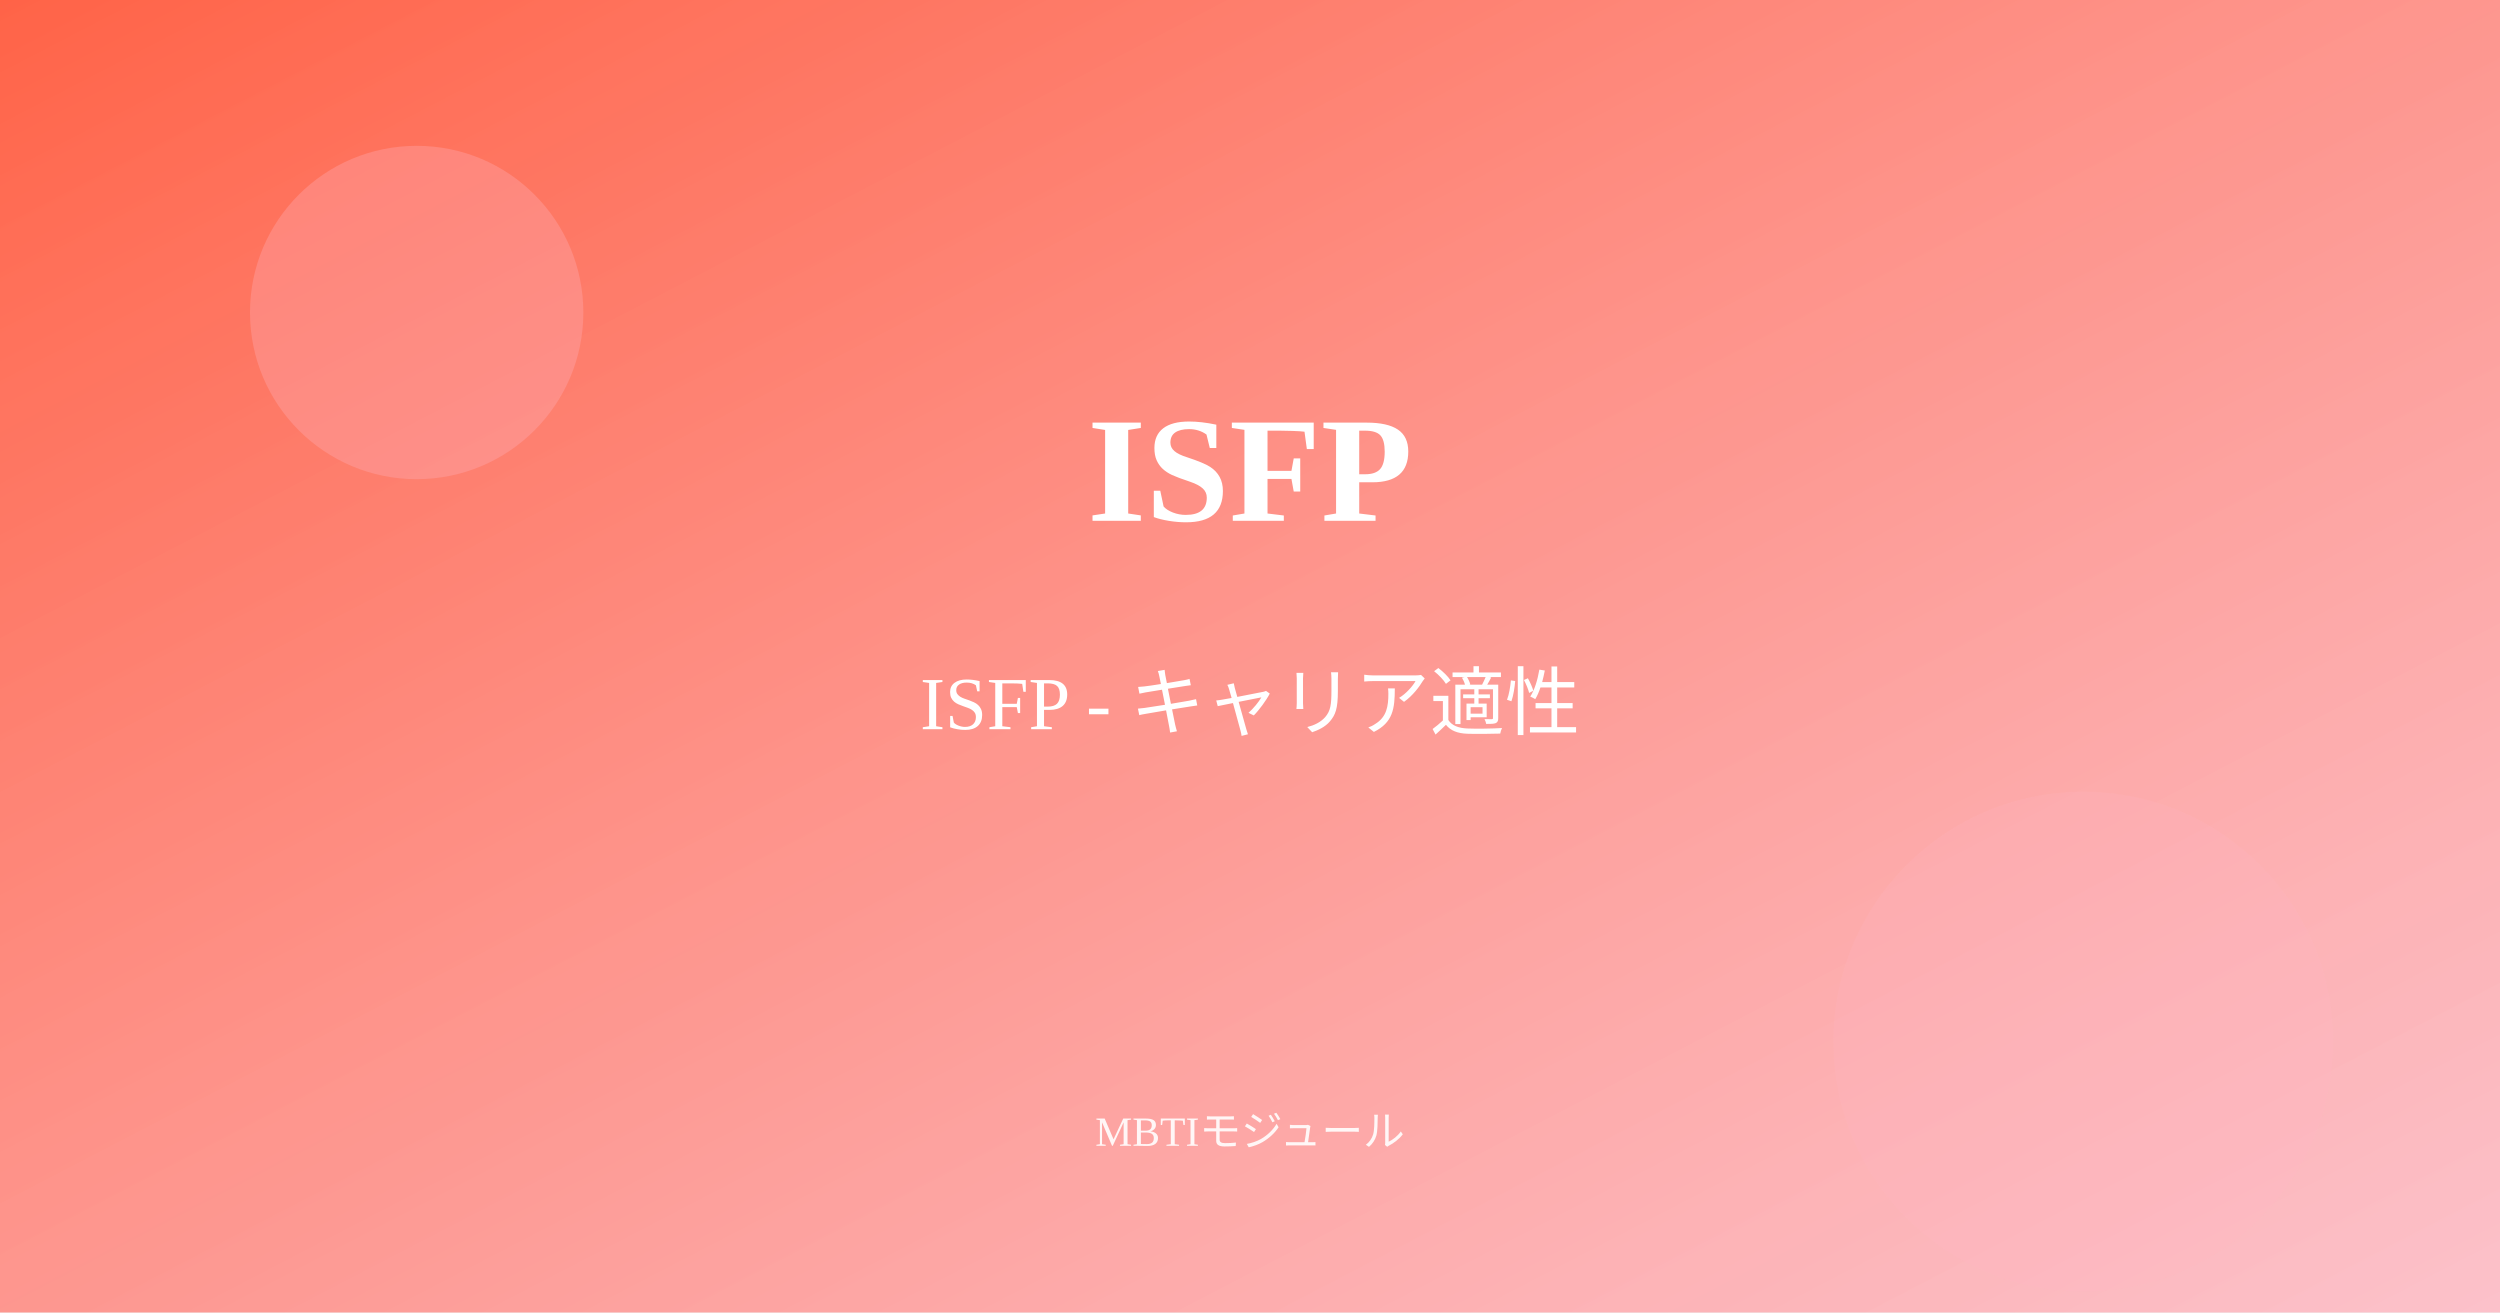
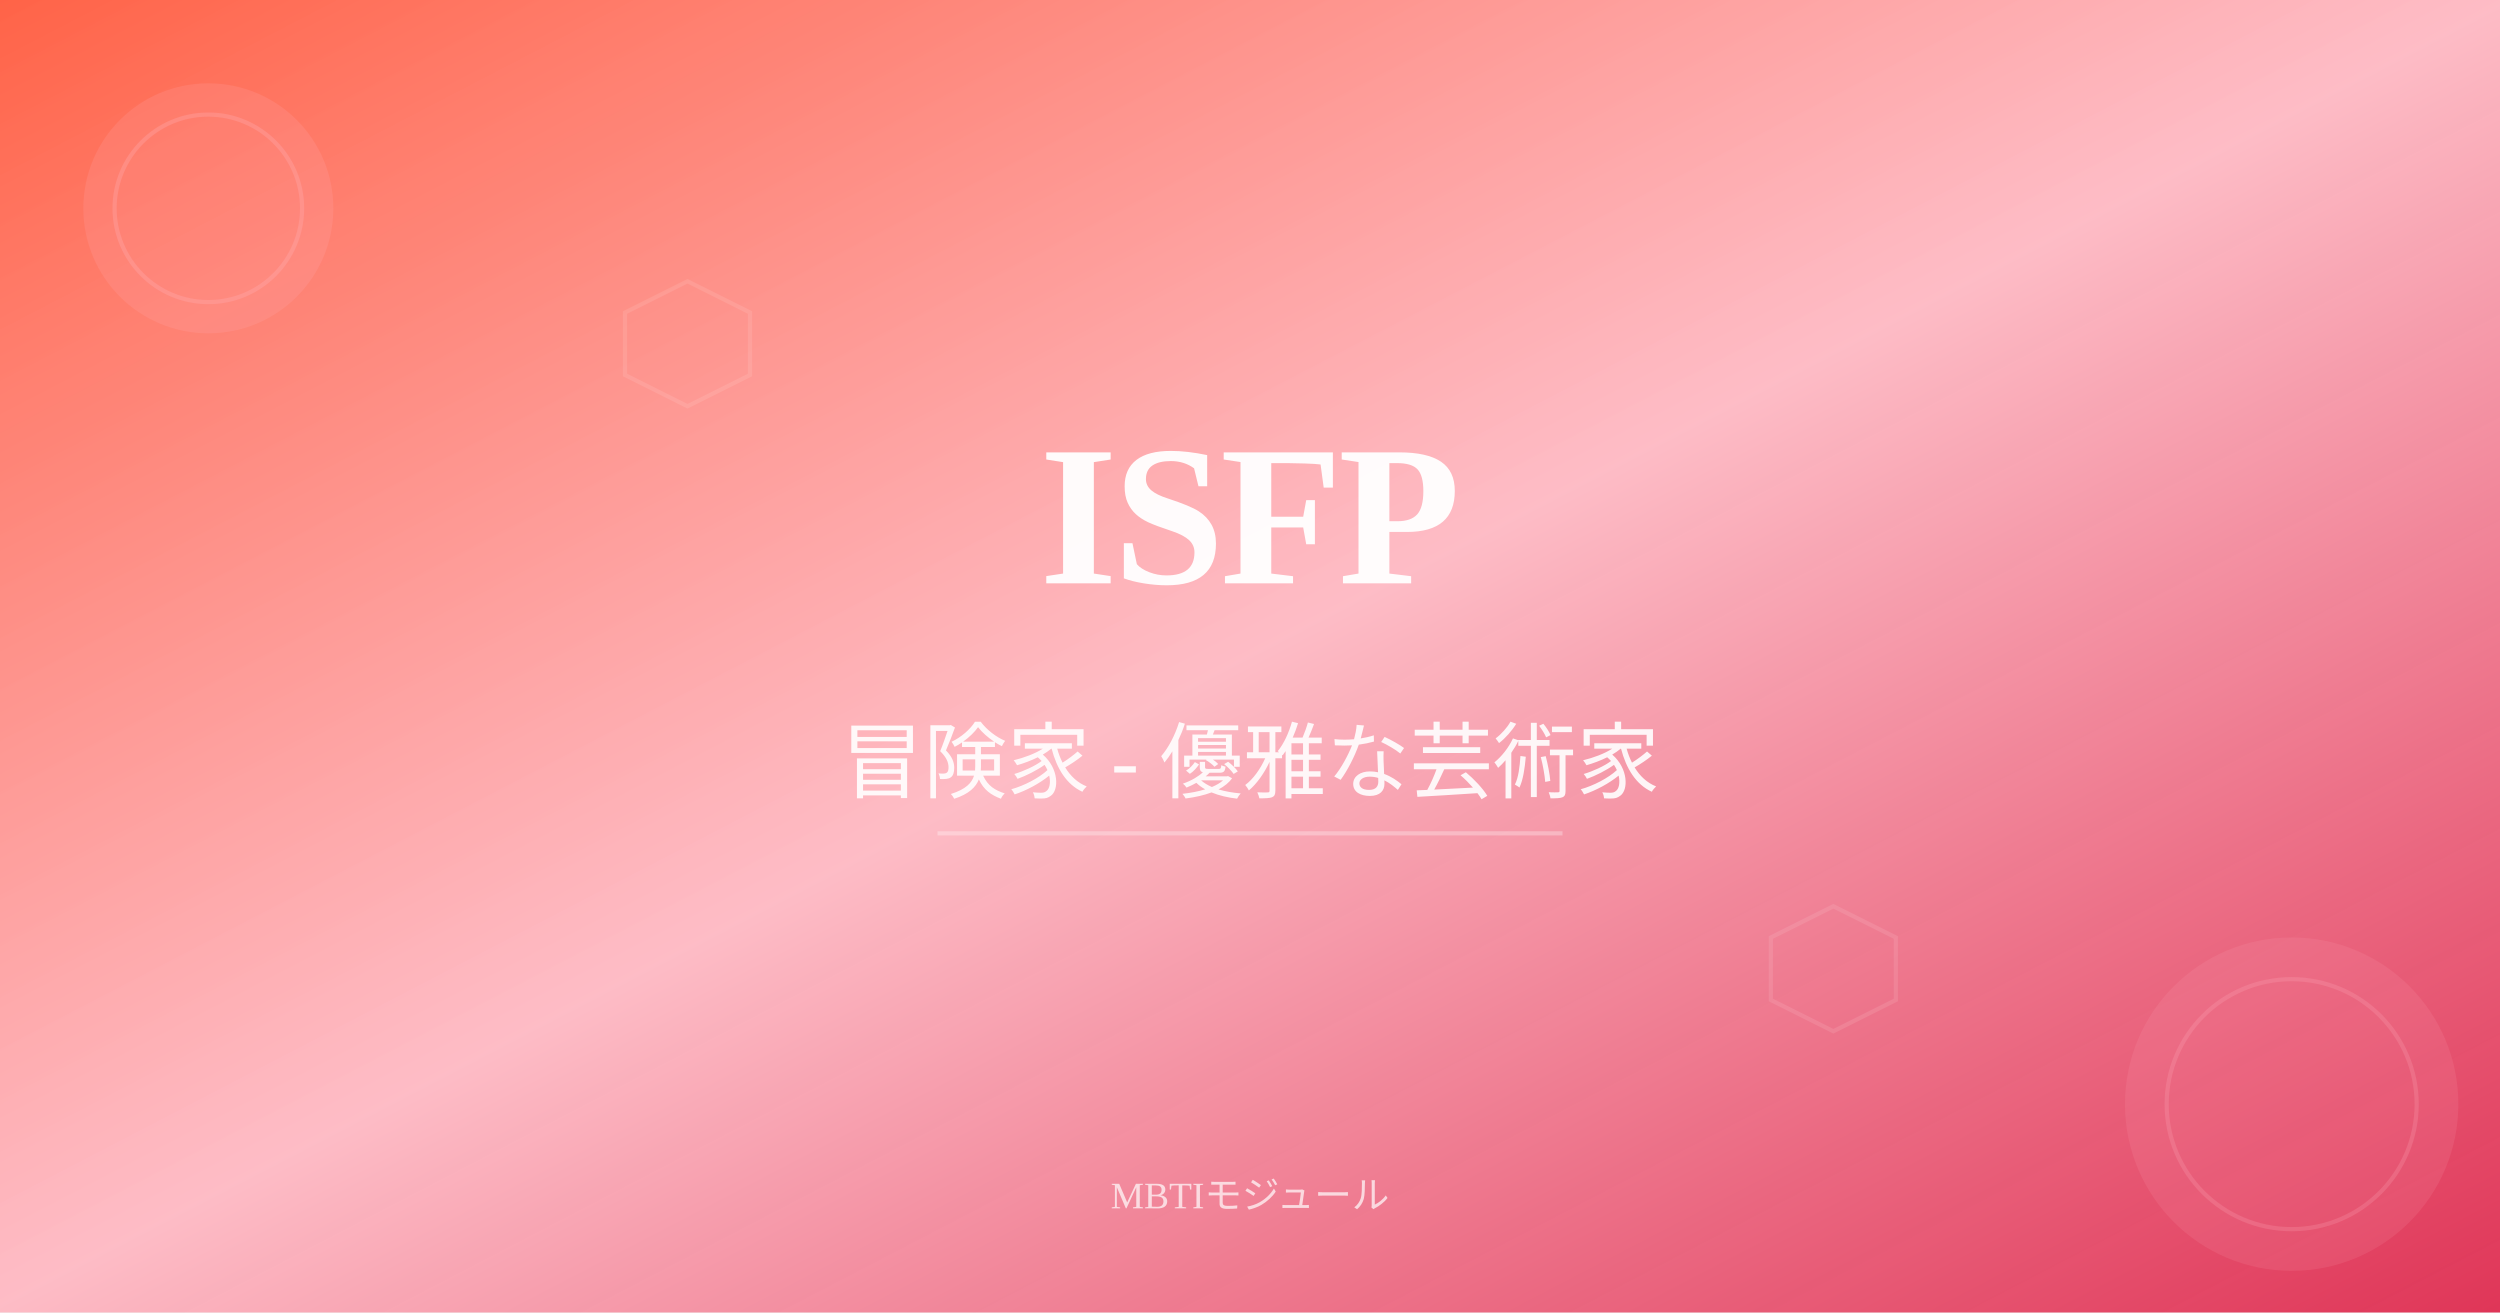
- <svg xmlns="http://www.w3.org/2000/svg" width="1200" height="630">
+ <svg xmlns="http://www.w3.org/2000/svg" width="1200" height="630" viewBox="0 0 1200 630">
  <defs>
-     <linearGradient id="grad" x1="0%" y1="0%" x2="100%" y2="100%">
+     <linearGradient id="grad-isfp" x1="0%" y1="0%" x2="100%" y2="100%">
      <stop offset="0%" style="stop-color:#FF6347;stop-opacity:1" />
-       <stop offset="100%" style="stop-color:#FFB6C1;stop-opacity:0.8" />
+       <stop offset="50%" style="stop-color:#FFB6C1;stop-opacity:0.9" />
+       <stop offset="100%" style="stop-color:#DC143C;stop-opacity:0.85" />
    </linearGradient>
+     <filter id="shadow">
+       <feDropShadow dx="0" dy="4" stdDeviation="8" flood-opacity="0.3" />
+     </filter>
  </defs>
-   <rect width="1200" height="630" fill="url(#grad)" />
-   <circle cx="200" cy="150" r="80" fill="#FFB6C1" opacity="0.3" />
-   <circle cx="1000" cy="500" r="120" fill="#FFB6C1" opacity="0.2" />
-   <text x="600" y="250" font-size="72" font-weight="bold" text-anchor="middle" fill="white">ISFP</text>
-   <text x="600" y="350" font-size="36" text-anchor="middle" fill="white">ISFP - キャリア適性</text>
-   <text x="600" y="550" font-size="20" text-anchor="middle" fill="white" opacity="0.9">MBTIモジュール</text>
+   <rect width="1200" height="630" fill="url(#grad-isfp)" />
+   <circle cx="100" cy="100" r="60" fill="#FFB6C1" opacity="0.15" />
+   <circle cx="100" cy="100" r="45" fill="none" stroke="#FFB6C1" stroke-width="2" opacity="0.25" />
+   <circle cx="1100" cy="530" r="80" fill="#FFB6C1" opacity="0.12" />
+   <circle cx="1100" cy="530" r="60" fill="none" stroke="#FFB6C1" stroke-width="2" opacity="0.2" />
+   <g opacity="0.1">
+     <polygon points="300,150 330,135 360,150 360,180 330,195 300,180" fill="none" stroke="white" stroke-width="2" />
+     <polygon points="850,450 880,435 910,450 910,480 880,495 850,480" fill="none" stroke="white" stroke-width="2" />
+   </g>
+   <text x="600" y="280" font-size="96" font-weight="900" text-anchor="middle" fill="white" letter-spacing="-2" opacity="0.95">ISFP</text>
+   <text x="600" y="380" font-size="40" text-anchor="middle" fill="white" opacity="0.9" font-weight="300">冒険家 - 優雅な芸術家</text>
+   <text x="600" y="580" font-size="18" text-anchor="middle" fill="white" opacity="0.7" font-weight="500">MBTIモジュール</text>
+   <line x1="450" y1="400" x2="750" y2="400" stroke="white" stroke-width="2" opacity="0.3" />
</svg>
